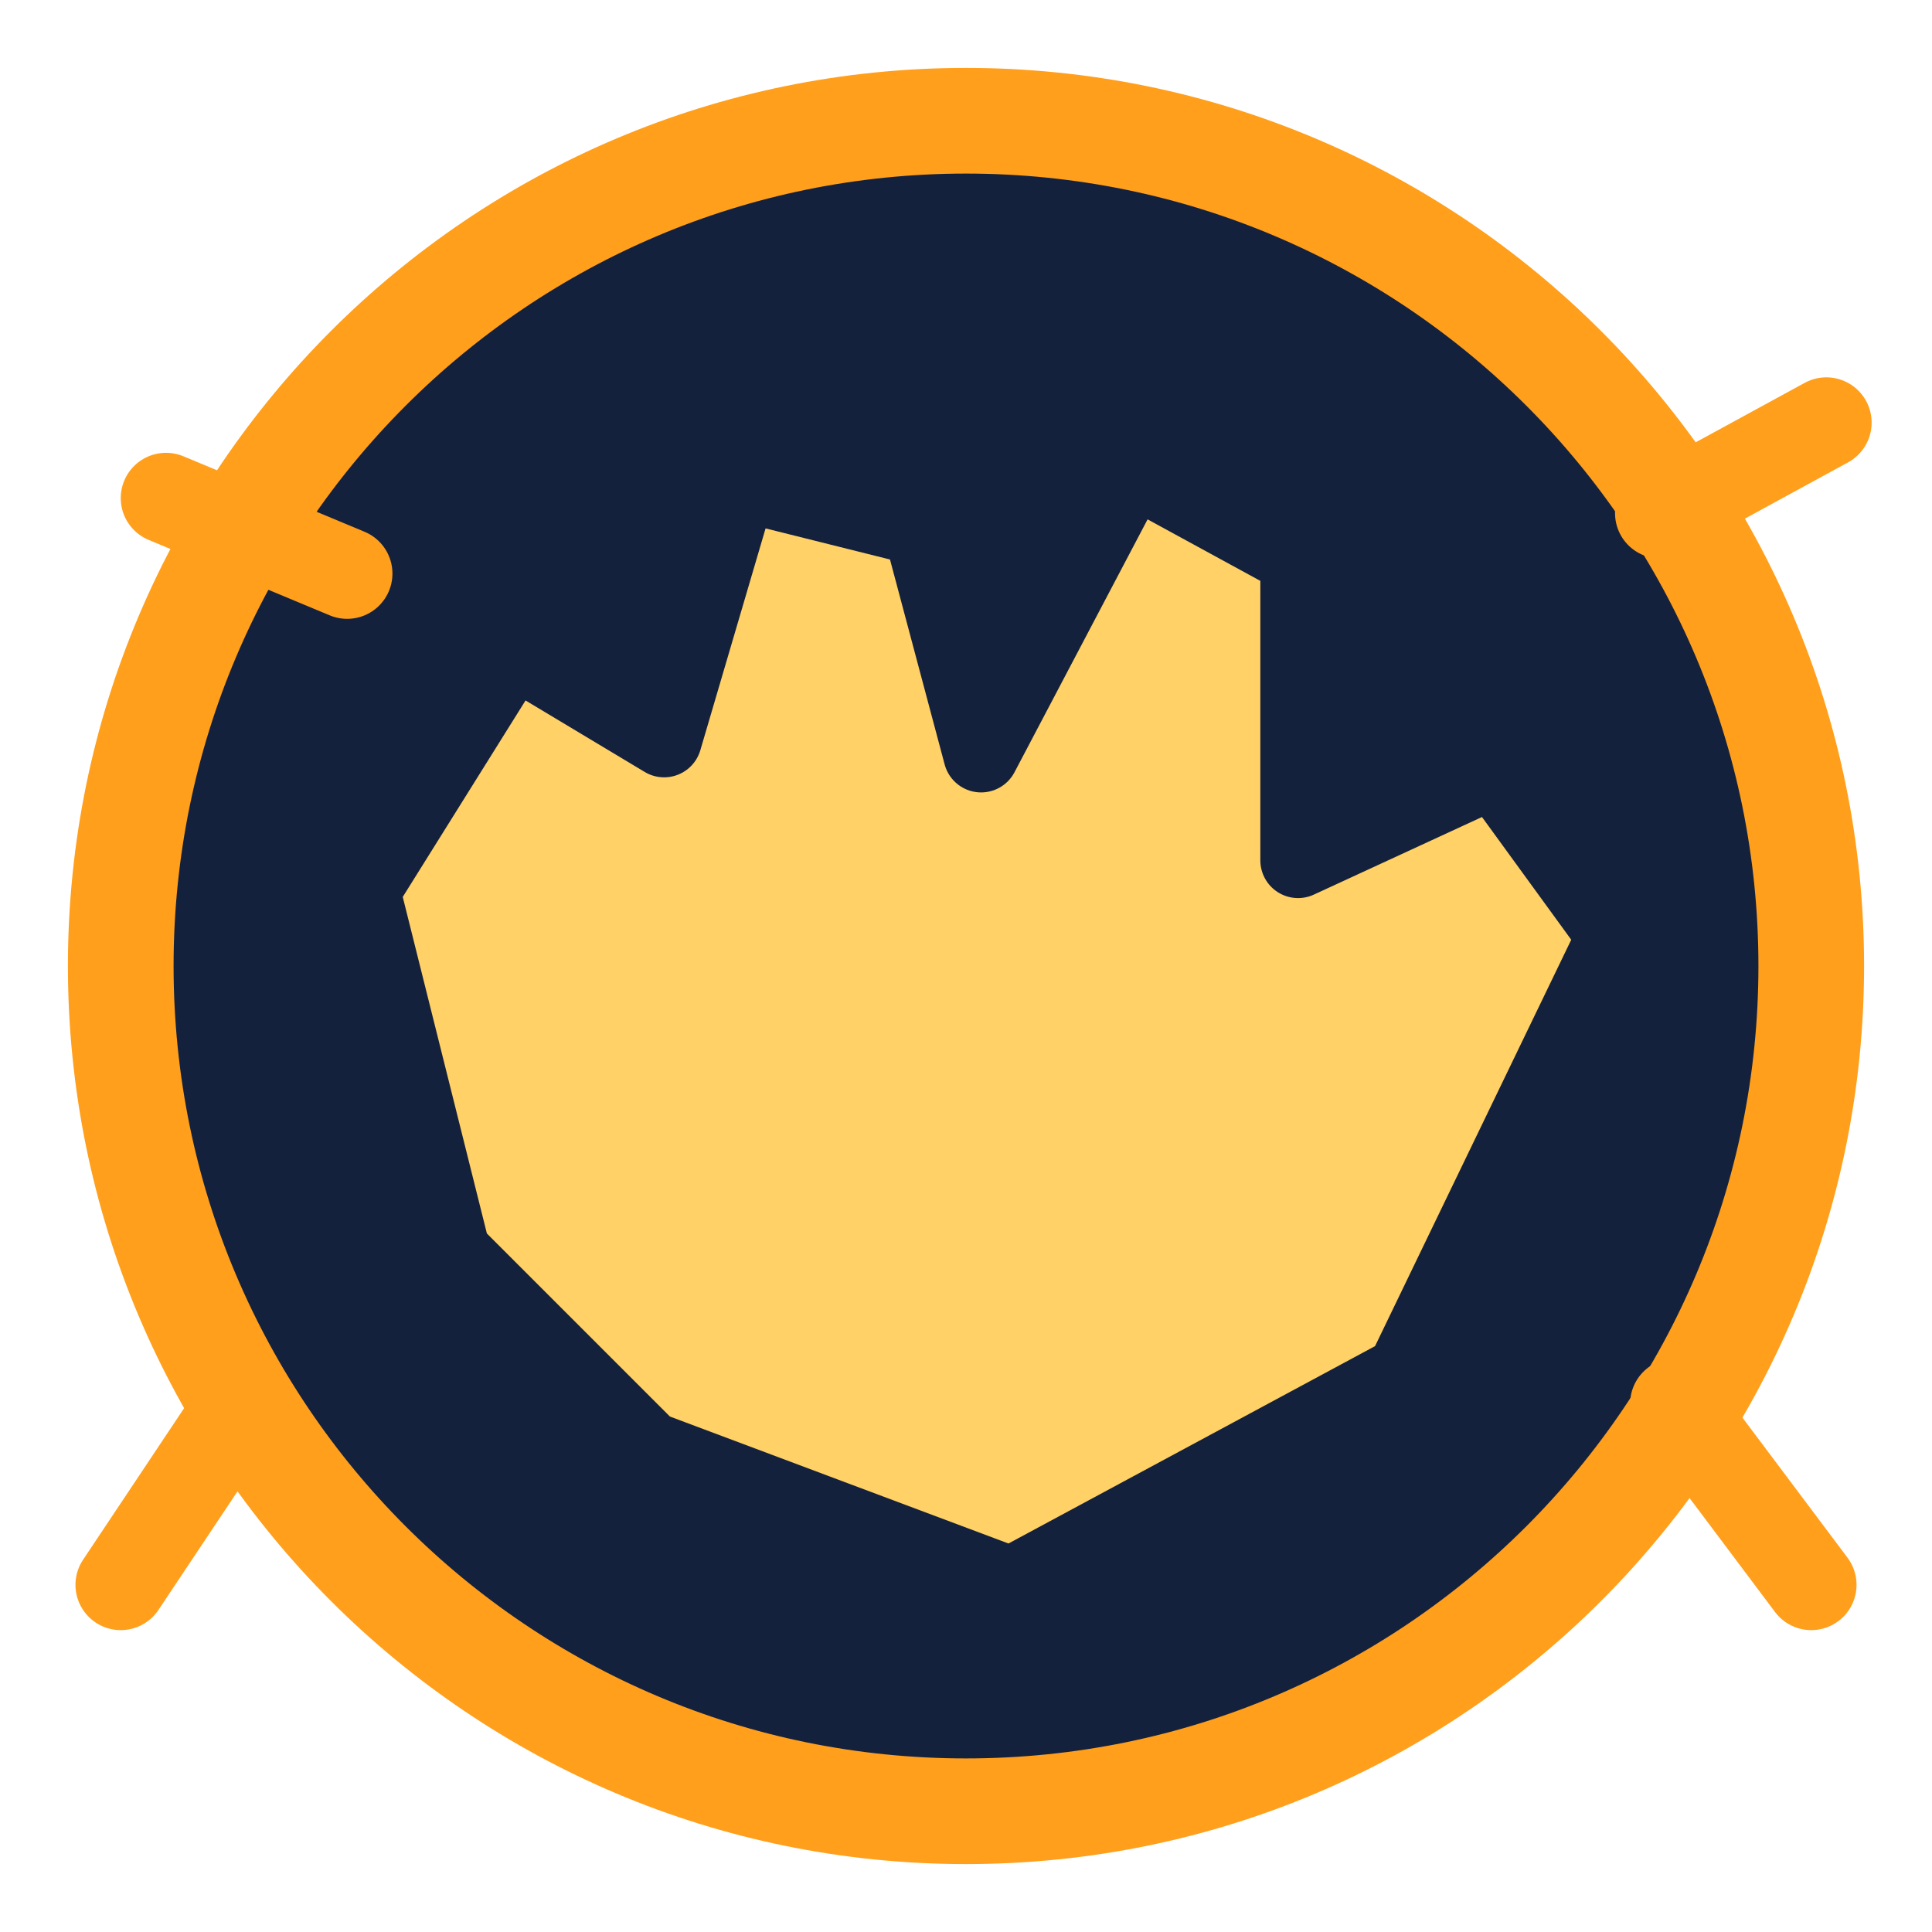
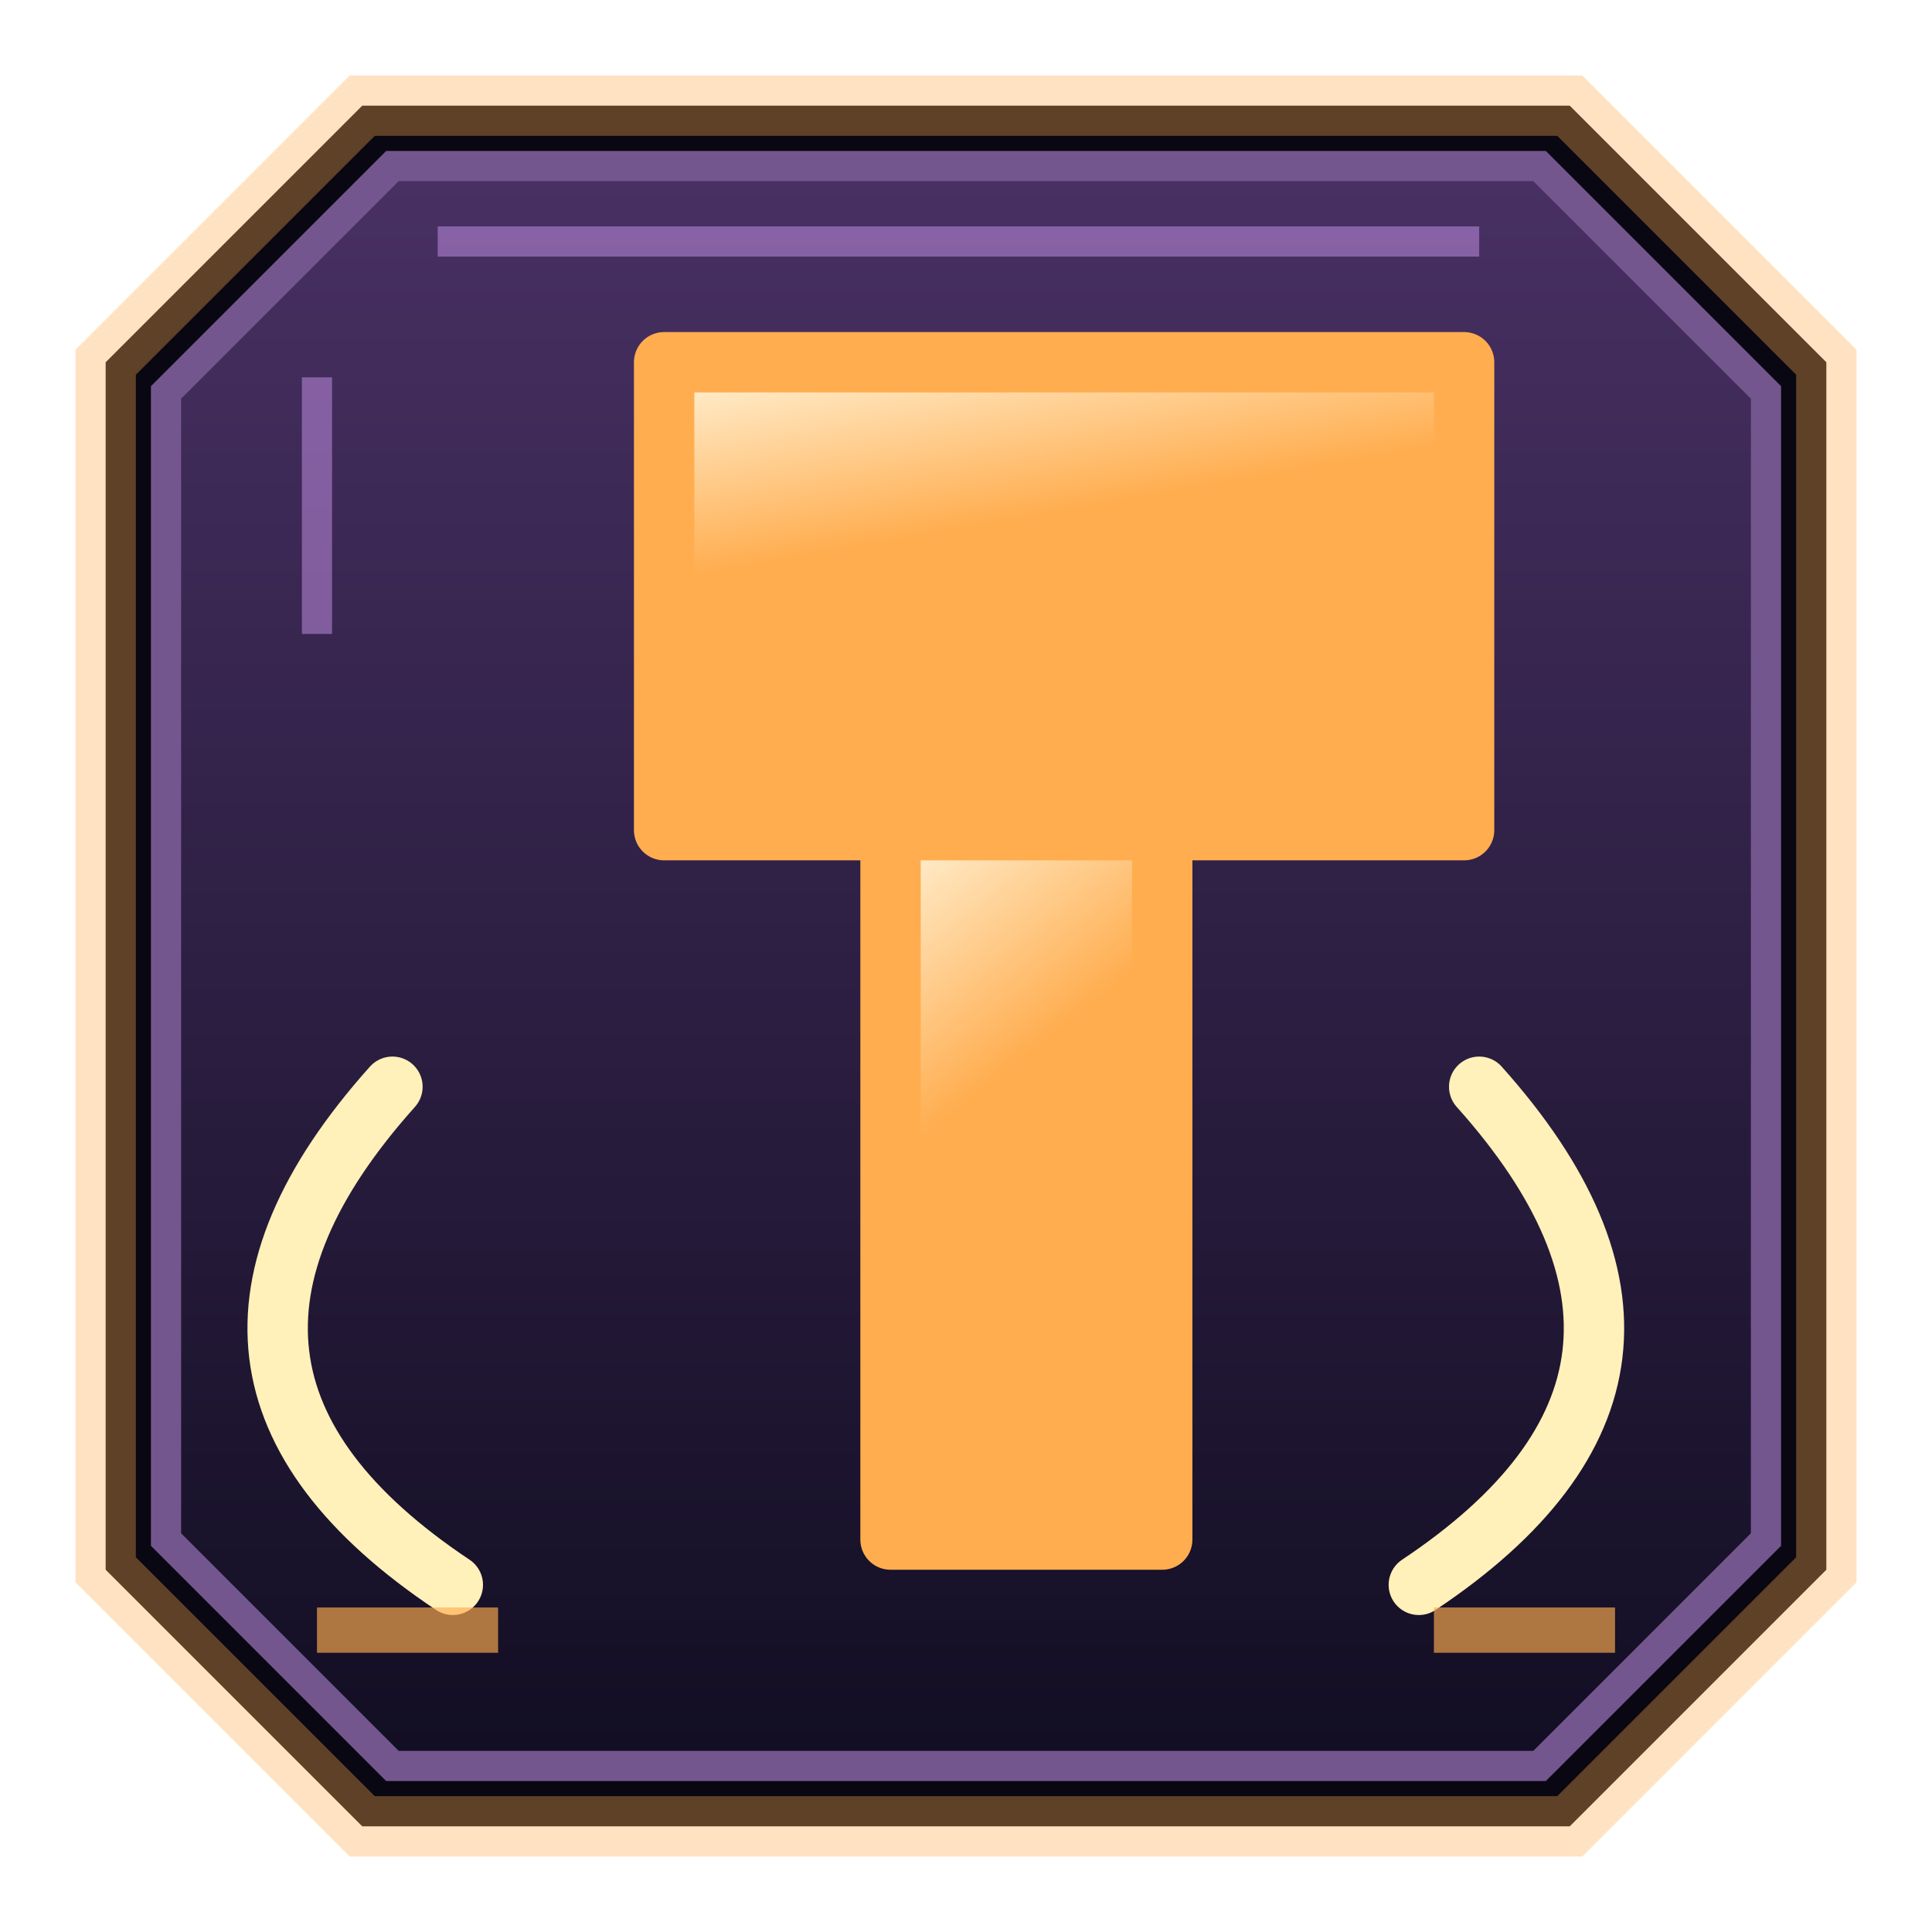
<svg xmlns="http://www.w3.org/2000/svg" width="128" height="128" viewBox="0 0 128 128">
-   <circle cx="64" cy="64" r="56" fill="#14213D" stroke="#FF9F1C" stroke-width="7" />
-   <path d="M30 83 L24 59 34 43 44 49 49 32 61 35 65 50 75 31 86 37 86 57 99 51 107 62 93 91 67 105 43 96Z" fill="#FFD166" stroke="#14213D" stroke-width="5" stroke-linejoin="round" />
-   <path d="M16 93 8 105 M111 93 120 105 M11 33 23 38 M110 34 121 28" stroke="#FF9F1C" stroke-width="6" stroke-linecap="round" />
+   <defs>
+     <linearGradient id="base" x2="0" y2="1">
+       <stop stop-color="#483063" />
+       <stop offset="1" stop-color="#120e23" />
+     </linearGradient>
+     <linearGradient id="enamel" x2="0.3" y2="1">
+       <stop stop-color="#fff5dc" />
+       <stop offset=".43" stop-color="#ffad4f" />
+       <stop offset="1" stop-color="#ffad4f" />
+     </linearGradient>
+   </defs>
+   <path d="M24 7h80l17 17v80l-17 17H24L7 104V24Z" fill="#090712" stroke="#ffad4f" stroke-opacity=".35" stroke-width="4" />
+   <path d="M26 11h76l15 15v76l-15 15H26l-15-15V26Z" fill="url(#base)" stroke="#74568e" stroke-width="2" />
+   <path d="M29 16h69m-77 9v17" stroke="#cf98ef" stroke-opacity=".48" stroke-width="2" />
+   <g fill="url(#enamel)" stroke="#ffad4f" stroke-width="4" stroke-linejoin="round" stroke-linecap="round">
+     <path d="M44 24h53v31H44Z" />
+     <path d="M59 55h18v47H59Z" />
+     <path d="M26 72q-17 19 4 33M98 72q17 19-4 33" fill="none" stroke="#fff1b9" />
+   </g>
+   <path d="M21 108h12m62 0h12" stroke="#ffad4f" stroke-opacity=".65" stroke-width="3" />
</svg>
